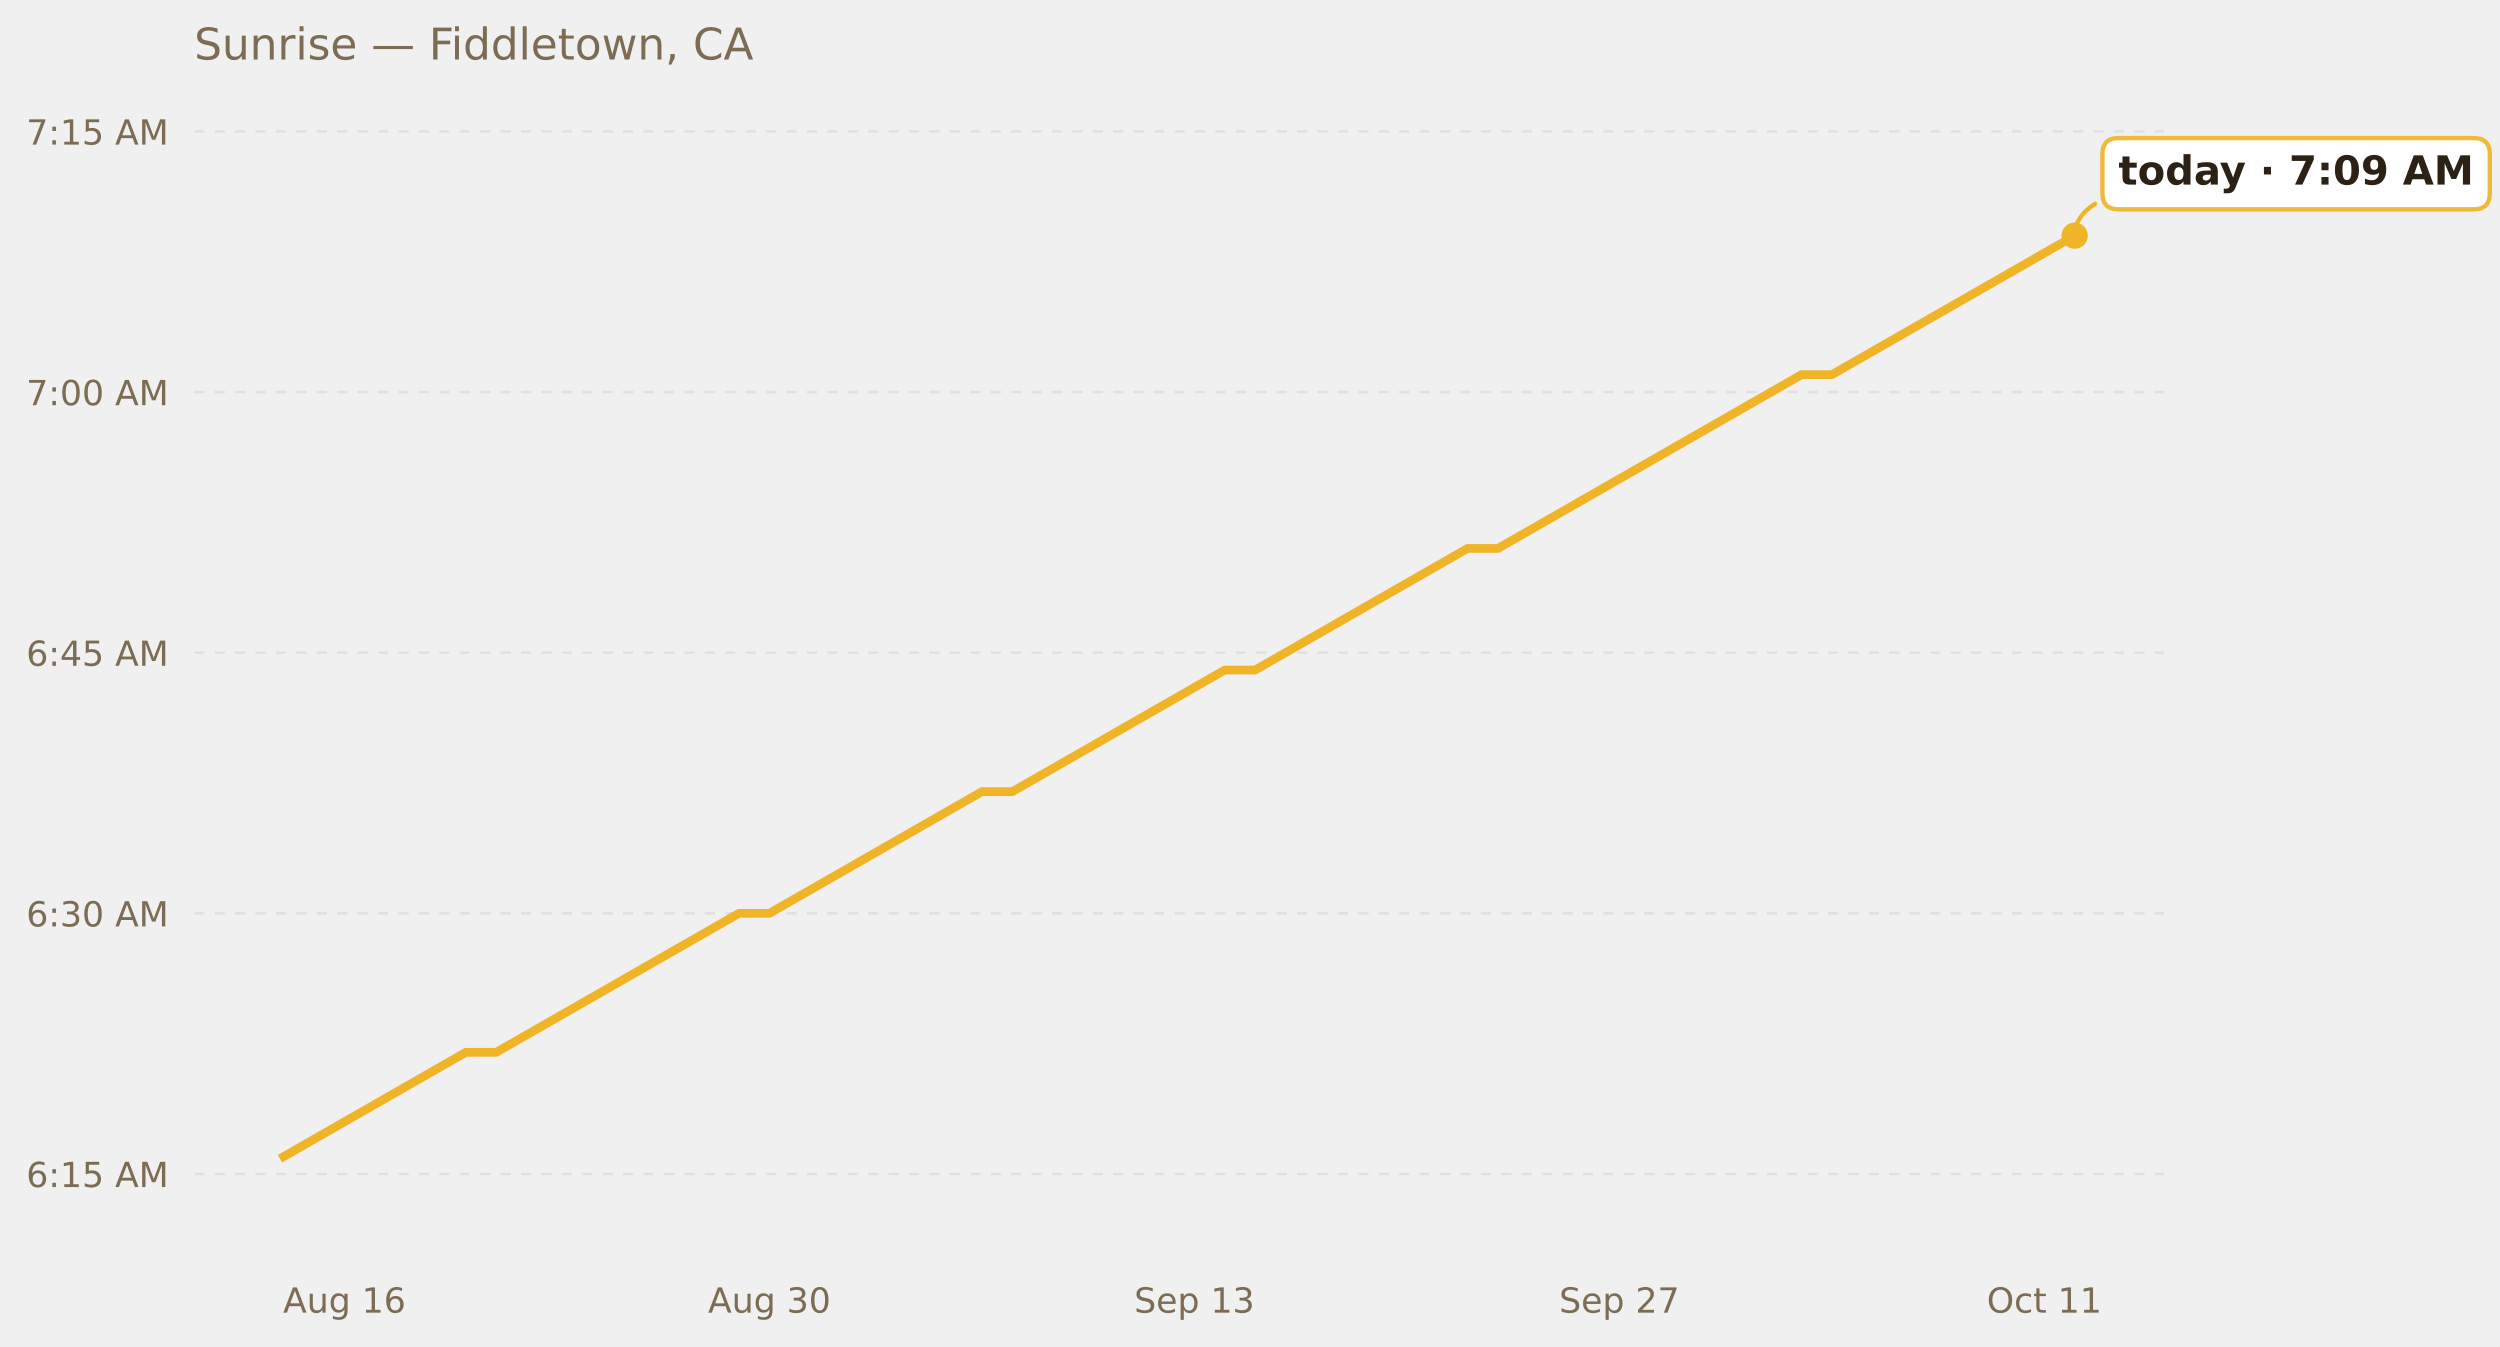
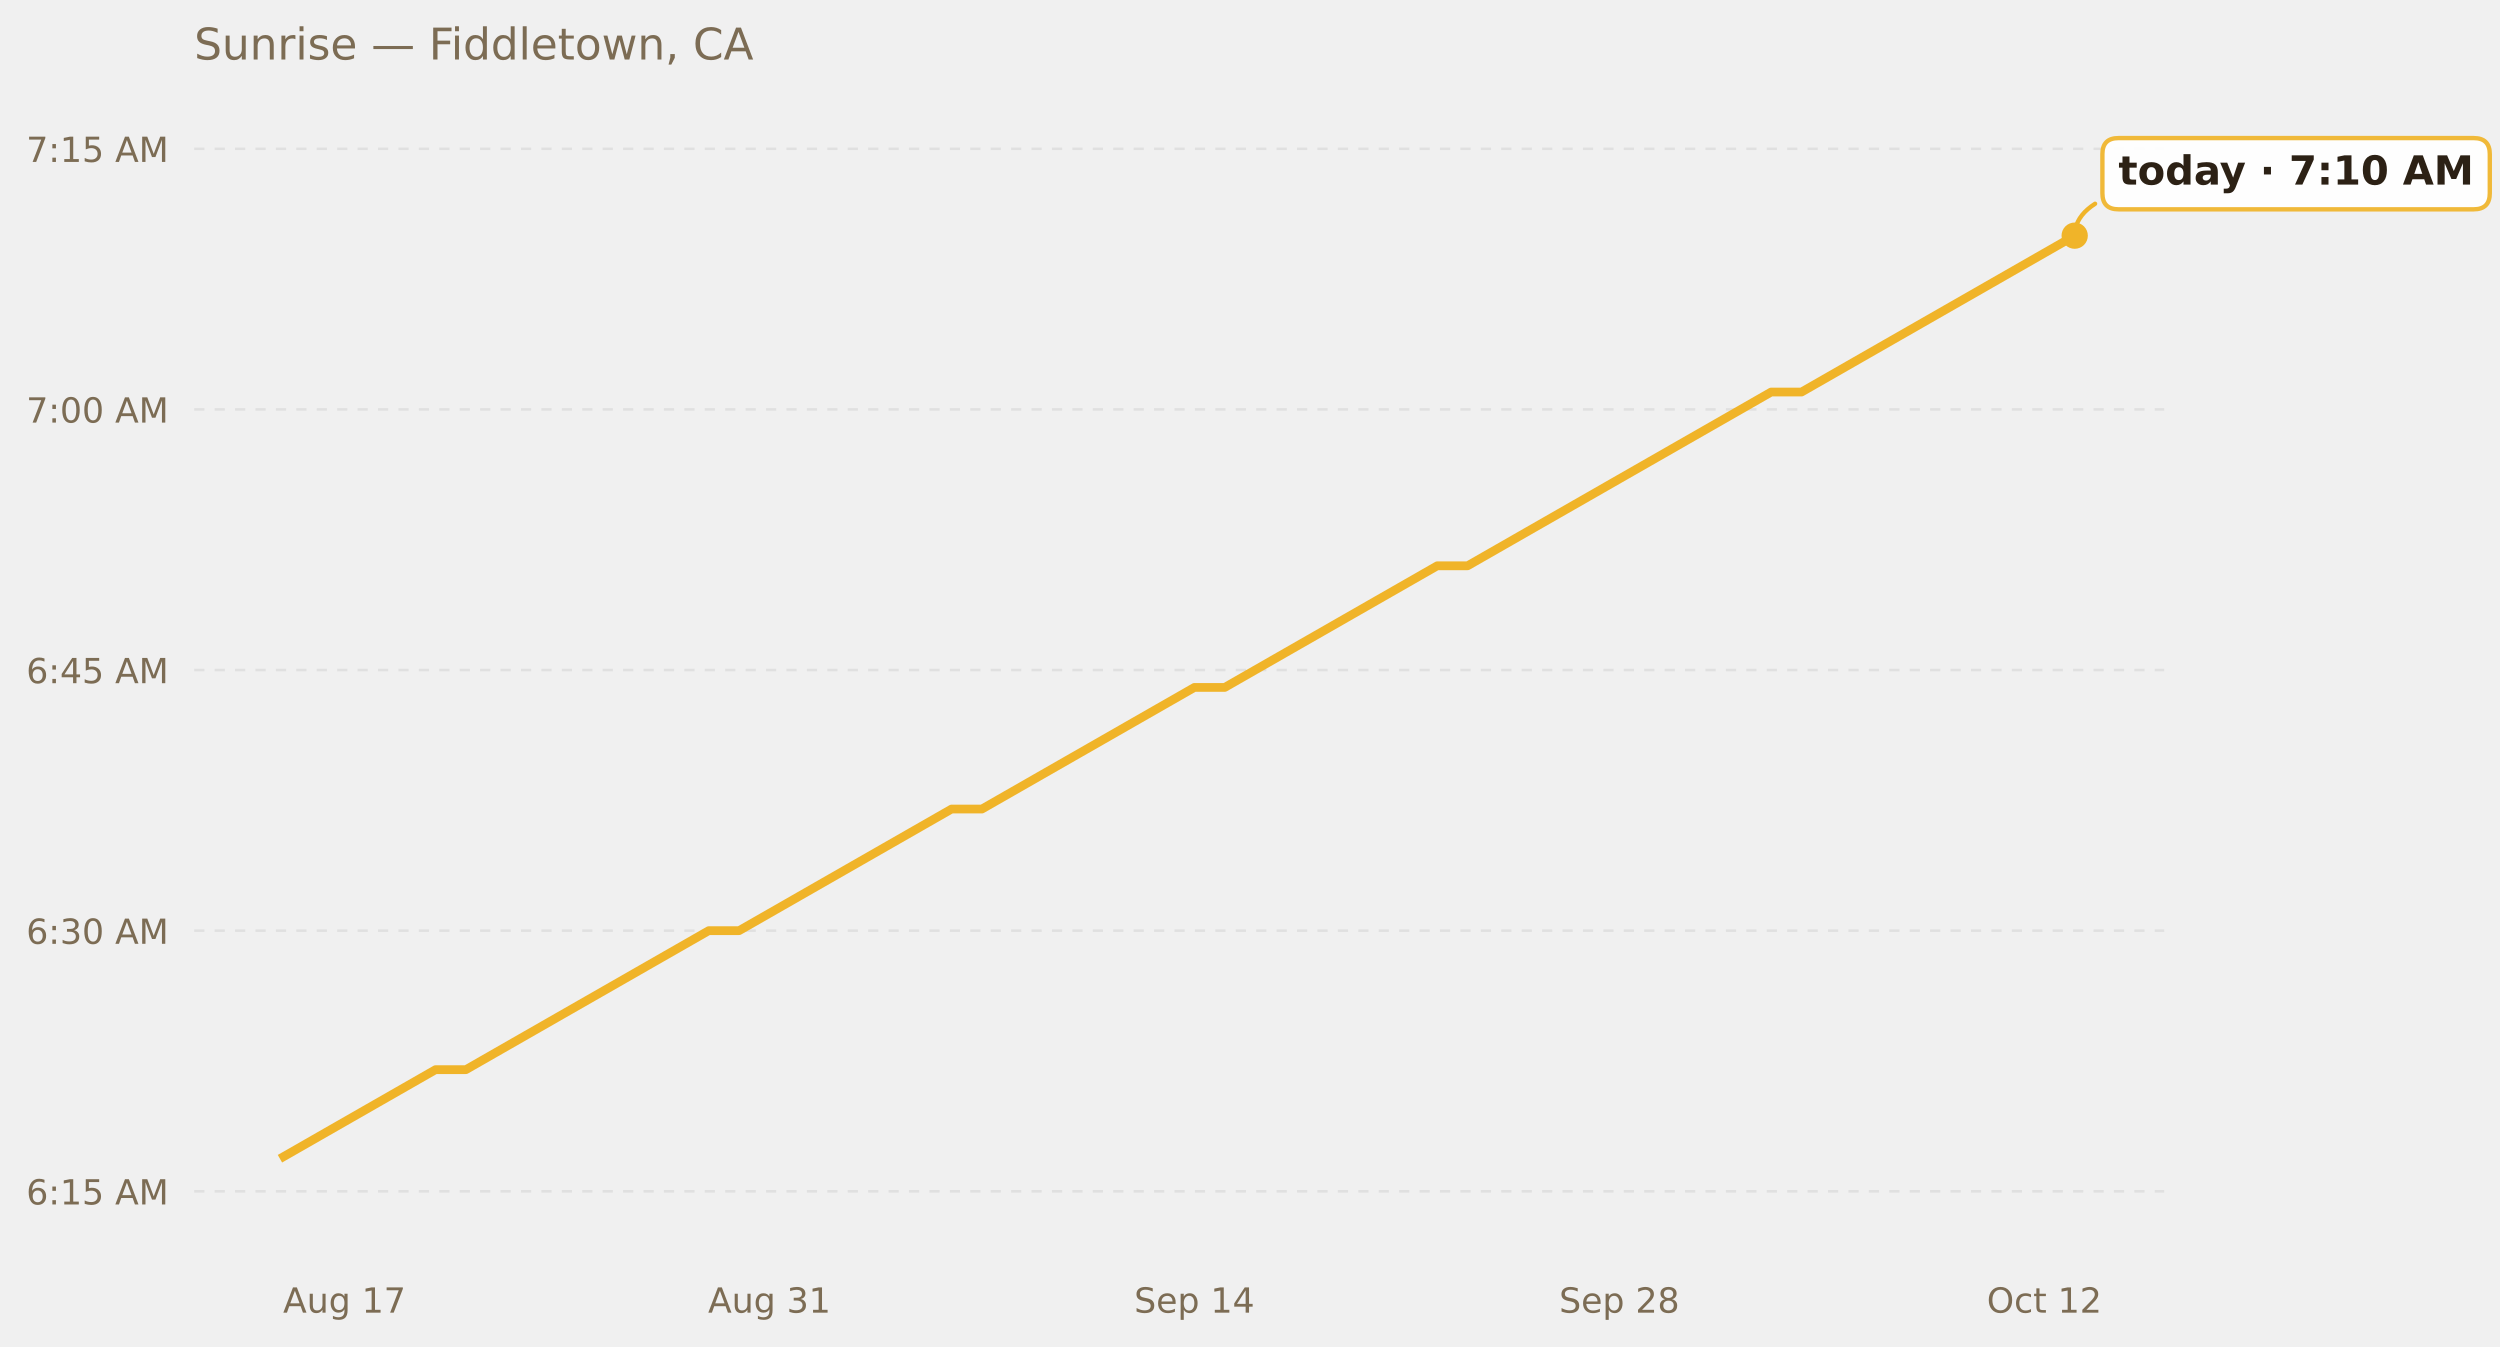
<svg xmlns="http://www.w3.org/2000/svg" xmlns:xlink="http://www.w3.org/1999/xlink" width="685.516pt" height="369.112pt" viewBox="0 0 685.516 369.112" version="1.1">
  <defs>
    <style type="text/css">*{stroke-linejoin: round; stroke-linecap: butt}</style>
  </defs>
  <g id="figure_1">
    <g id="patch_1">
      <path d="M 0 369.112  L 685.516 369.112  L 685.516 0  L 0 0  L 0 369.112  z " style="fill: none; opacity: 0" />
    </g>
    <g id="axes_1">
      <g id="patch_2">
        <path d="M 53.248 345.718  L 593.447 345.718  L 593.447 30.318  L 53.248 30.318  L 53.248 345.718  z " style="fill: none" />
      </g>
      <g id="matplotlib.axis_1">
        <g id="xtick_1">
          <g id="text_1">
            <g style="fill: #7c6c54" transform="translate(77.62049 359.9366) scale(0.095 -0.095)">
              <defs>
                <path id="DejaVuSans-41" d="M 2188 4044  L 1331 1722  L 3047 1722  L 2188 4044  z M 1831 4666  L 2547 4666  L 4325 0  L 3669 0  L 3244 1197  L 1141 1197  L 716 0  L 50 0  L 1831 4666  z " transform="scale(0.015625)" />
                <path id="DejaVuSans-75" d="M 544 1381  L 544 3500  L 1119 3500  L 1119 1403  Q 1119 906 1312 657  Q 1506 409 1894 409  Q 2359 409 2629 706  Q 2900 1003 2900 1516  L 2900 3500  L 3475 3500  L 3475 0  L 2900 0  L 2900 538  Q 2691 219 2414 64  Q 2138 -91 1772 -91  Q 1169 -91 856 284  Q 544 659 544 1381  z M 1991 3584  L 1991 3584  z " transform="scale(0.015625)" />
                <path id="DejaVuSans-67" d="M 2906 1791  Q 2906 2416 2648 2759  Q 2391 3103 1925 3103  Q 1463 3103 1205 2759  Q 947 2416 947 1791  Q 947 1169 1205 825  Q 1463 481 1925 481  Q 2391 481 2648 825  Q 2906 1169 2906 1791  z M 3481 434  Q 3481 -459 3084 -895  Q 2688 -1331 1869 -1331  Q 1566 -1331 1297 -1286  Q 1028 -1241 775 -1147  L 775 -588  Q 1028 -725 1275 -790  Q 1522 -856 1778 -856  Q 2344 -856 2625 -561  Q 2906 -266 2906 331  L 2906 616  Q 2728 306 2450 153  Q 2172 0 1784 0  Q 1141 0 747 490  Q 353 981 353 1791  Q 353 2603 747 3093  Q 1141 3584 1784 3584  Q 2172 3584 2450 3431  Q 2728 3278 2906 2969  L 2906 3500  L 3481 3500  L 3481 434  z " transform="scale(0.015625)" />
                <path id="DejaVuSans-20" transform="scale(0.015625)" />
                <path id="DejaVuSans-31" d="M 794 531  L 1825 531  L 1825 4091  L 703 3866  L 703 4441  L 1819 4666  L 2450 4666  L 2450 531  L 3481 531  L 3481 0  L 794 0  L 794 531  z " transform="scale(0.015625)" />
-                 <path id="DejaVuSans-36" d="M 2113 2584  Q 1688 2584 1439 2293  Q 1191 2003 1191 1497  Q 1191 994 1439 701  Q 1688 409 2113 409  Q 2538 409 2786 701  Q 3034 994 3034 1497  Q 3034 2003 2786 2293  Q 2538 2584 2113 2584  z M 3366 4563  L 3366 3988  Q 3128 4100 2886 4159  Q 2644 4219 2406 4219  Q 1781 4219 1451 3797  Q 1122 3375 1075 2522  Q 1259 2794 1537 2939  Q 1816 3084 2150 3084  Q 2853 3084 3261 2657  Q 3669 2231 3669 1497  Q 3669 778 3244 343  Q 2819 -91 2113 -91  Q 1303 -91 875 529  Q 447 1150 447 2328  Q 447 3434 972 4092  Q 1497 4750 2381 4750  Q 2619 4750 2861 4703  Q 3103 4656 3366 4563  z " transform="scale(0.015625)" />
+                 <path id="DejaVuSans-37" d="M 525 4666  L 3525 4666  L 3525 4397  L 1831 0  L 1172 0  L 2766 4134  L 525 4134  L 525 4666  z " transform="scale(0.015625)" />
              </defs>
              <use xlink:href="#DejaVuSans-41" />
              <use xlink:href="#DejaVuSans-75" x="68.408" />
              <use xlink:href="#DejaVuSans-67" x="131.787" />
              <use xlink:href="#DejaVuSans-20" x="195.264" />
              <use xlink:href="#DejaVuSans-31" x="227.051" />
-               <use xlink:href="#DejaVuSans-36" x="290.674" />
+               <use xlink:href="#DejaVuSans-37" x="290.674" />
            </g>
          </g>
        </g>
        <g id="xtick_2">
          <g id="text_2">
            <g style="fill: #7c6c54" transform="translate(194.1503 359.9366) scale(0.095 -0.095)">
              <defs>
                <path id="DejaVuSans-33" d="M 2597 2516  Q 3050 2419 3304 2112  Q 3559 1806 3559 1356  Q 3559 666 3084 287  Q 2609 -91 1734 -91  Q 1441 -91 1130 -33  Q 819 25 488 141  L 488 750  Q 750 597 1062 519  Q 1375 441 1716 441  Q 2309 441 2620 675  Q 2931 909 2931 1356  Q 2931 1769 2642 2001  Q 2353 2234 1838 2234  L 1294 2234  L 1294 2753  L 1863 2753  Q 2328 2753 2575 2939  Q 2822 3125 2822 3475  Q 2822 3834 2567 4026  Q 2313 4219 1838 4219  Q 1578 4219 1281 4162  Q 984 4106 628 3988  L 628 4550  Q 988 4650 1302 4700  Q 1616 4750 1894 4750  Q 2613 4750 3031 4423  Q 3450 4097 3450 3541  Q 3450 3153 3228 2886  Q 3006 2619 2597 2516  z " transform="scale(0.015625)" />
-                 <path id="DejaVuSans-30" d="M 2034 4250  Q 1547 4250 1301 3770  Q 1056 3291 1056 2328  Q 1056 1369 1301 889  Q 1547 409 2034 409  Q 2525 409 2770 889  Q 3016 1369 3016 2328  Q 3016 3291 2770 3770  Q 2525 4250 2034 4250  z M 2034 4750  Q 2819 4750 3233 4129  Q 3647 3509 3647 2328  Q 3647 1150 3233 529  Q 2819 -91 2034 -91  Q 1250 -91 836 529  Q 422 1150 422 2328  Q 422 3509 836 4129  Q 1250 4750 2034 4750  z " transform="scale(0.015625)" />
              </defs>
              <use xlink:href="#DejaVuSans-41" />
              <use xlink:href="#DejaVuSans-75" x="68.408" />
              <use xlink:href="#DejaVuSans-67" x="131.787" />
              <use xlink:href="#DejaVuSans-20" x="195.264" />
              <use xlink:href="#DejaVuSans-33" x="227.051" />
-               <use xlink:href="#DejaVuSans-30" x="290.674" />
+               <use xlink:href="#DejaVuSans-31" x="290.674" />
            </g>
          </g>
        </g>
        <g id="xtick_3">
          <g id="text_3">
            <g style="fill: #7c6c54" transform="translate(311.0016 359.9366) scale(0.095 -0.095)">
              <defs>
                <path id="DejaVuSans-53" d="M 3425 4513  L 3425 3897  Q 3066 4069 2747 4153  Q 2428 4238 2131 4238  Q 1616 4238 1336 4038  Q 1056 3838 1056 3469  Q 1056 3159 1242 3001  Q 1428 2844 1947 2747  L 2328 2669  Q 3034 2534 3370 2195  Q 3706 1856 3706 1288  Q 3706 609 3251 259  Q 2797 -91 1919 -91  Q 1588 -91 1214 -16  Q 841 59 441 206  L 441 856  Q 825 641 1194 531  Q 1563 422 1919 422  Q 2459 422 2753 634  Q 3047 847 3047 1241  Q 3047 1584 2836 1778  Q 2625 1972 2144 2069  L 1759 2144  Q 1053 2284 737 2584  Q 422 2884 422 3419  Q 422 4038 858 4394  Q 1294 4750 2059 4750  Q 2388 4750 2728 4690  Q 3069 4631 3425 4513  z " transform="scale(0.015625)" />
                <path id="DejaVuSans-65" d="M 3597 1894  L 3597 1613  L 953 1613  Q 991 1019 1311 708  Q 1631 397 2203 397  Q 2534 397 2845 478  Q 3156 559 3463 722  L 3463 178  Q 3153 47 2828 -22  Q 2503 -91 2169 -91  Q 1331 -91 842 396  Q 353 884 353 1716  Q 353 2575 817 3079  Q 1281 3584 2069 3584  Q 2775 3584 3186 3129  Q 3597 2675 3597 1894  z M 3022 2063  Q 3016 2534 2758 2815  Q 2500 3097 2075 3097  Q 1594 3097 1305 2825  Q 1016 2553 972 2059  L 3022 2063  z " transform="scale(0.015625)" />
                <path id="DejaVuSans-70" d="M 1159 525  L 1159 -1331  L 581 -1331  L 581 3500  L 1159 3500  L 1159 2969  Q 1341 3281 1617 3432  Q 1894 3584 2278 3584  Q 2916 3584 3314 3078  Q 3713 2572 3713 1747  Q 3713 922 3314 415  Q 2916 -91 2278 -91  Q 1894 -91 1617 61  Q 1341 213 1159 525  z M 3116 1747  Q 3116 2381 2855 2742  Q 2594 3103 2138 3103  Q 1681 3103 1420 2742  Q 1159 2381 1159 1747  Q 1159 1113 1420 752  Q 1681 391 2138 391  Q 2594 391 2855 752  Q 3116 1113 3116 1747  z " transform="scale(0.015625)" />
+                 <path id="DejaVuSans-34" d="M 2419 4116  L 825 1625  L 2419 1625  L 2419 4116  z M 2253 4666  L 3047 4666  L 3047 1625  L 3713 1625  L 3713 1100  L 3047 1100  L 3047 0  L 2419 0  L 2419 1100  L 313 1100  L 313 1709  L 2253 4666  z " transform="scale(0.015625)" />
              </defs>
              <use xlink:href="#DejaVuSans-53" />
              <use xlink:href="#DejaVuSans-65" x="63.477" />
              <use xlink:href="#DejaVuSans-70" x="125" />
              <use xlink:href="#DejaVuSans-20" x="188.477" />
              <use xlink:href="#DejaVuSans-31" x="220.264" />
-               <use xlink:href="#DejaVuSans-33" x="283.887" />
+               <use xlink:href="#DejaVuSans-34" x="283.887" />
            </g>
          </g>
        </g>
        <g id="xtick_4">
          <g id="text_4">
            <g style="fill: #7c6c54" transform="translate(427.5314 359.9366) scale(0.095 -0.095)">
              <defs>
                <path id="DejaVuSans-32" d="M 1228 531  L 3431 531  L 3431 0  L 469 0  L 469 531  Q 828 903 1448 1529  Q 2069 2156 2228 2338  Q 2531 2678 2651 2914  Q 2772 3150 2772 3378  Q 2772 3750 2511 3984  Q 2250 4219 1831 4219  Q 1534 4219 1204 4116  Q 875 4013 500 3803  L 500 4441  Q 881 4594 1212 4672  Q 1544 4750 1819 4750  Q 2544 4750 2975 4387  Q 3406 4025 3406 3419  Q 3406 3131 3298 2873  Q 3191 2616 2906 2266  Q 2828 2175 2409 1742  Q 1991 1309 1228 531  z " transform="scale(0.015625)" />
-                 <path id="DejaVuSans-37" d="M 525 4666  L 3525 4666  L 3525 4397  L 1831 0  L 1172 0  L 2766 4134  L 525 4134  L 525 4666  z " transform="scale(0.015625)" />
+                 <path id="DejaVuSans-38" d="M 2034 2216  Q 1584 2216 1326 1975  Q 1069 1734 1069 1313  Q 1069 891 1326 650  Q 1584 409 2034 409  Q 2484 409 2743 651  Q 3003 894 3003 1313  Q 3003 1734 2745 1975  Q 2488 2216 2034 2216  z M 1403 2484  Q 997 2584 770 2862  Q 544 3141 544 3541  Q 544 4100 942 4425  Q 1341 4750 2034 4750  Q 2731 4750 3128 4425  Q 3525 4100 3525 3541  Q 3525 3141 3298 2862  Q 3072 2584 2669 2484  Q 3125 2378 3379 2068  Q 3634 1759 3634 1313  Q 3634 634 3220 271  Q 2806 -91 2034 -91  Q 1263 -91 848 271  Q 434 634 434 1313  Q 434 1759 690 2068  Q 947 2378 1403 2484  z M 1172 3481  Q 1172 3119 1398 2916  Q 1625 2713 2034 2713  Q 2441 2713 2670 2916  Q 2900 3119 2900 3481  Q 2900 3844 2670 4047  Q 2441 4250 2034 4250  Q 1625 4250 1398 4047  Q 1172 3844 1172 3481  z " transform="scale(0.015625)" />
              </defs>
              <use xlink:href="#DejaVuSans-53" />
              <use xlink:href="#DejaVuSans-65" x="63.477" />
              <use xlink:href="#DejaVuSans-70" x="125" />
              <use xlink:href="#DejaVuSans-20" x="188.477" />
              <use xlink:href="#DejaVuSans-32" x="220.264" />
-               <use xlink:href="#DejaVuSans-37" x="283.887" />
+               <use xlink:href="#DejaVuSans-38" x="283.887" />
            </g>
          </g>
        </g>
        <g id="xtick_5">
          <g id="text_5">
            <g style="fill: #7c6c54" transform="translate(544.802 359.9366) scale(0.095 -0.095)">
              <defs>
                <path id="DejaVuSans-4f" d="M 2522 4238  Q 1834 4238 1429 3725  Q 1025 3213 1025 2328  Q 1025 1447 1429 934  Q 1834 422 2522 422  Q 3209 422 3611 934  Q 4013 1447 4013 2328  Q 4013 3213 3611 3725  Q 3209 4238 2522 4238  z M 2522 4750  Q 3503 4750 4090 4092  Q 4678 3434 4678 2328  Q 4678 1225 4090 567  Q 3503 -91 2522 -91  Q 1538 -91 948 565  Q 359 1222 359 2328  Q 359 3434 948 4092  Q 1538 4750 2522 4750  z " transform="scale(0.015625)" />
                <path id="DejaVuSans-63" d="M 3122 3366  L 3122 2828  Q 2878 2963 2633 3030  Q 2388 3097 2138 3097  Q 1578 3097 1268 2742  Q 959 2388 959 1747  Q 959 1106 1268 751  Q 1578 397 2138 397  Q 2388 397 2633 464  Q 2878 531 3122 666  L 3122 134  Q 2881 22 2623 -34  Q 2366 -91 2075 -91  Q 1284 -91 818 406  Q 353 903 353 1747  Q 353 2603 823 3093  Q 1294 3584 2113 3584  Q 2378 3584 2631 3529  Q 2884 3475 3122 3366  z " transform="scale(0.015625)" />
                <path id="DejaVuSans-74" d="M 1172 4494  L 1172 3500  L 2356 3500  L 2356 3053  L 1172 3053  L 1172 1153  Q 1172 725 1289 603  Q 1406 481 1766 481  L 2356 481  L 2356 0  L 1766 0  Q 1100 0 847 248  Q 594 497 594 1153  L 594 3053  L 172 3053  L 172 3500  L 594 3500  L 594 4494  L 1172 4494  z " transform="scale(0.015625)" />
              </defs>
              <use xlink:href="#DejaVuSans-4f" />
              <use xlink:href="#DejaVuSans-63" x="78.711" />
              <use xlink:href="#DejaVuSans-74" x="133.691" />
              <use xlink:href="#DejaVuSans-20" x="172.9" />
              <use xlink:href="#DejaVuSans-31" x="204.688" />
-               <use xlink:href="#DejaVuSans-31" x="268.311" />
+               <use xlink:href="#DejaVuSans-32" x="268.311" />
            </g>
          </g>
        </g>
      </g>
      <g id="matplotlib.axis_2">
        <g id="ytick_1">
          <g id="line2d_1">
-             <path d="M 53.248 321.896  L 593.447 321.896  " clip-path="url(#p344ab81422)" style="fill: none; stroke-dasharray: 2.8,2.8; stroke-dashoffset: 0; stroke: #e0e0e0; stroke-width: 0.7" />
+             <path d="M 53.248 326.661  L 593.447 326.661  " clip-path="url(#p9004fd042b)" style="fill: none; stroke-dasharray: 2.8,2.8; stroke-dashoffset: 0; stroke: #e0e0e0; stroke-width: 0.7" />
          </g>
          <g id="text_6">
-             <g style="fill: #7c6c54" transform="translate(7.2 325.5056) scale(0.095 -0.095)">
-               <defs>
+             <g style="fill: #7c6c54" transform="translate(7.2 330.27) scale(0.095 -0.095)">
+               <defs>
+                 <path id="DejaVuSans-36" d="M 2113 2584  Q 1688 2584 1439 2293  Q 1191 2003 1191 1497  Q 1191 994 1439 701  Q 1688 409 2113 409  Q 2538 409 2786 701  Q 3034 994 3034 1497  Q 3034 2003 2786 2293  Q 2538 2584 2113 2584  z M 3366 4563  L 3366 3988  Q 3128 4100 2886 4159  Q 2644 4219 2406 4219  Q 1781 4219 1451 3797  Q 1122 3375 1075 2522  Q 1259 2794 1537 2939  Q 1816 3084 2150 3084  Q 2853 3084 3261 2657  Q 3669 2231 3669 1497  Q 3669 778 3244 343  Q 2819 -91 2113 -91  Q 1303 -91 875 529  Q 447 1150 447 2328  Q 447 3434 972 4092  Q 1497 4750 2381 4750  Q 2619 4750 2861 4703  Q 3103 4656 3366 4563  z " transform="scale(0.015625)" />
                <path id="DejaVuSans-3a" d="M 750 794  L 1409 794  L 1409 0  L 750 0  L 750 794  z M 750 3309  L 1409 3309  L 1409 2516  L 750 2516  L 750 3309  z " transform="scale(0.015625)" />
                <path id="DejaVuSans-35" d="M 691 4666  L 3169 4666  L 3169 4134  L 1269 4134  L 1269 2991  Q 1406 3038 1543 3061  Q 1681 3084 1819 3084  Q 2600 3084 3056 2656  Q 3513 2228 3513 1497  Q 3513 744 3044 326  Q 2575 -91 1722 -91  Q 1428 -91 1123 -41  Q 819 9 494 109  L 494 744  Q 775 591 1075 516  Q 1375 441 1709 441  Q 2250 441 2565 725  Q 2881 1009 2881 1497  Q 2881 1984 2565 2268  Q 2250 2553 1709 2553  Q 1456 2553 1204 2497  Q 953 2441 691 2322  L 691 4666  z " transform="scale(0.015625)" />
                <path id="DejaVuSans-4d" d="M 628 4666  L 1569 4666  L 2759 1491  L 3956 4666  L 4897 4666  L 4897 0  L 4281 0  L 4281 4097  L 3078 897  L 2444 897  L 1241 4097  L 1241 0  L 628 0  L 628 4666  z " transform="scale(0.015625)" />
              </defs>
              <use xlink:href="#DejaVuSans-36" />
              <use xlink:href="#DejaVuSans-3a" x="63.623" />
              <use xlink:href="#DejaVuSans-31" x="97.314" />
              <use xlink:href="#DejaVuSans-35" x="160.938" />
              <use xlink:href="#DejaVuSans-20" x="224.561" />
              <use xlink:href="#DejaVuSans-41" x="256.348" />
              <use xlink:href="#DejaVuSans-4d" x="324.756" />
            </g>
          </g>
        </g>
        <g id="ytick_2">
          <g id="line2d_2">
-             <path d="M 53.248 250.431  L 593.447 250.431  " clip-path="url(#p344ab81422)" style="fill: none; stroke-dasharray: 2.8,2.8; stroke-dashoffset: 0; stroke: #e0e0e0; stroke-width: 0.7" />
+             <path d="M 53.248 255.195  L 593.447 255.195  " clip-path="url(#p9004fd042b)" style="fill: none; stroke-dasharray: 2.8,2.8; stroke-dashoffset: 0; stroke: #e0e0e0; stroke-width: 0.7" />
          </g>
          <g id="text_7">
-             <g style="fill: #7c6c54" transform="translate(7.2 254.0404) scale(0.095 -0.095)">
+             <g style="fill: #7c6c54" transform="translate(7.2 258.8047) scale(0.095 -0.095)">
+               <defs>
+                 <path id="DejaVuSans-30" d="M 2034 4250  Q 1547 4250 1301 3770  Q 1056 3291 1056 2328  Q 1056 1369 1301 889  Q 1547 409 2034 409  Q 2525 409 2770 889  Q 3016 1369 3016 2328  Q 3016 3291 2770 3770  Q 2525 4250 2034 4250  z M 2034 4750  Q 2819 4750 3233 4129  Q 3647 3509 3647 2328  Q 3647 1150 3233 529  Q 2819 -91 2034 -91  Q 1250 -91 836 529  Q 422 1150 422 2328  Q 422 3509 836 4129  Q 1250 4750 2034 4750  z " transform="scale(0.015625)" />
+               </defs>
              <use xlink:href="#DejaVuSans-36" />
              <use xlink:href="#DejaVuSans-3a" x="63.623" />
              <use xlink:href="#DejaVuSans-33" x="97.314" />
              <use xlink:href="#DejaVuSans-30" x="160.938" />
              <use xlink:href="#DejaVuSans-20" x="224.561" />
              <use xlink:href="#DejaVuSans-41" x="256.348" />
              <use xlink:href="#DejaVuSans-4d" x="324.756" />
            </g>
          </g>
        </g>
        <g id="ytick_3">
          <g id="line2d_3">
-             <path d="M 53.248 178.966  L 593.447 178.966  " clip-path="url(#p344ab81422)" style="fill: none; stroke-dasharray: 2.8,2.8; stroke-dashoffset: 0; stroke: #e0e0e0; stroke-width: 0.7" />
+             <path d="M 53.248 183.73  L 593.447 183.73  " clip-path="url(#p9004fd042b)" style="fill: none; stroke-dasharray: 2.8,2.8; stroke-dashoffset: 0; stroke: #e0e0e0; stroke-width: 0.7" />
          </g>
          <g id="text_8">
-             <g style="fill: #7c6c54" transform="translate(7.2 182.5751) scale(0.095 -0.095)">
-               <defs>
-                 <path id="DejaVuSans-34" d="M 2419 4116  L 825 1625  L 2419 1625  L 2419 4116  z M 2253 4666  L 3047 4666  L 3047 1625  L 3713 1625  L 3713 1100  L 3047 1100  L 3047 0  L 2419 0  L 2419 1100  L 313 1100  L 313 1709  L 2253 4666  z " transform="scale(0.015625)" />
-               </defs>
+             <g style="fill: #7c6c54" transform="translate(7.2 187.3395) scale(0.095 -0.095)">
              <use xlink:href="#DejaVuSans-36" />
              <use xlink:href="#DejaVuSans-3a" x="63.623" />
              <use xlink:href="#DejaVuSans-34" x="97.314" />
              <use xlink:href="#DejaVuSans-35" x="160.938" />
              <use xlink:href="#DejaVuSans-20" x="224.561" />
              <use xlink:href="#DejaVuSans-41" x="256.348" />
              <use xlink:href="#DejaVuSans-4d" x="324.756" />
            </g>
          </g>
        </g>
        <g id="ytick_4">
          <g id="line2d_4">
-             <path d="M 53.248 107.501  L 593.447 107.501  " clip-path="url(#p344ab81422)" style="fill: none; stroke-dasharray: 2.8,2.8; stroke-dashoffset: 0; stroke: #e0e0e0; stroke-width: 0.7" />
+             <path d="M 53.248 112.265  L 593.447 112.265  " clip-path="url(#p9004fd042b)" style="fill: none; stroke-dasharray: 2.8,2.8; stroke-dashoffset: 0; stroke: #e0e0e0; stroke-width: 0.7" />
          </g>
          <g id="text_9">
-             <g style="fill: #7c6c54" transform="translate(7.2 111.1099) scale(0.095 -0.095)">
+             <g style="fill: #7c6c54" transform="translate(7.2 115.8742) scale(0.095 -0.095)">
              <use xlink:href="#DejaVuSans-37" />
              <use xlink:href="#DejaVuSans-3a" x="63.623" />
              <use xlink:href="#DejaVuSans-30" x="97.314" />
              <use xlink:href="#DejaVuSans-30" x="160.938" />
              <use xlink:href="#DejaVuSans-20" x="224.561" />
              <use xlink:href="#DejaVuSans-41" x="256.348" />
              <use xlink:href="#DejaVuSans-4d" x="324.756" />
            </g>
          </g>
        </g>
        <g id="ytick_5">
          <g id="line2d_5">
-             <path d="M 53.248 36.035  L 593.447 36.035  " clip-path="url(#p344ab81422)" style="fill: none; stroke-dasharray: 2.8,2.8; stroke-dashoffset: 0; stroke: #e0e0e0; stroke-width: 0.7" />
+             <path d="M 53.248 40.8  L 593.447 40.8  " clip-path="url(#p9004fd042b)" style="fill: none; stroke-dasharray: 2.8,2.8; stroke-dashoffset: 0; stroke: #e0e0e0; stroke-width: 0.7" />
          </g>
          <g id="text_10">
-             <g style="fill: #7c6c54" transform="translate(7.2 39.6446) scale(0.095 -0.095)">
+             <g style="fill: #7c6c54" transform="translate(7.2 44.40895) scale(0.095 -0.095)">
              <use xlink:href="#DejaVuSans-37" />
              <use xlink:href="#DejaVuSans-3a" x="63.623" />
              <use xlink:href="#DejaVuSans-31" x="97.314" />
              <use xlink:href="#DejaVuSans-35" x="160.938" />
              <use xlink:href="#DejaVuSans-20" x="224.561" />
              <use xlink:href="#DejaVuSans-41" x="256.348" />
              <use xlink:href="#DejaVuSans-4d" x="324.756" />
            </g>
          </g>
        </g>
      </g>
      <g id="line2d_6">
-         <path d="M 77.802 317.132  L 86.126 312.368  L 94.45 307.603  L 102.773 302.839  L 111.097 298.075  L 119.42 293.31  L 127.744 288.546  L 136.067 288.546  L 144.391 283.782  L 152.715 279.017  L 161.038 274.253  L 169.362 269.489  L 177.685 264.724  L 186.009 259.96  L 194.332 255.195  L 202.656 250.431  L 210.979 250.431  L 219.303 245.667  L 227.627 240.902  L 235.95 236.138  L 244.274 231.374  L 252.597 226.609  L 260.921 221.845  L 269.244 217.081  L 277.568 217.081  L 285.891 212.316  L 294.215 207.552  L 302.539 202.788  L 310.862 198.023  L 319.186 193.259  L 327.509 188.495  L 335.833 183.73  L 344.156 183.73  L 352.48 178.966  L 360.804 174.202  L 369.127 169.437  L 377.451 164.673  L 385.774 159.908  L 394.098 155.144  L 402.421 150.38  L 410.745 150.38  L 419.068 145.615  L 427.392 140.851  L 435.716 136.087  L 444.039 131.322  L 452.363 126.558  L 460.686 121.794  L 469.01 117.029  L 477.333 112.265  L 485.657 107.501  L 493.981 102.736  L 502.304 102.736  L 510.628 97.972  L 518.951 93.208  L 527.275 88.443  L 535.598 83.679  L 543.922 78.915  L 552.245 74.15  L 560.569 69.386  L 568.893 64.621  " clip-path="url(#p344ab81422)" style="fill: none; stroke: #f0b429; stroke-width: 2.4; stroke-linecap: square" />
+         <path d="M 77.802 317.132  L 86.126 312.368  L 94.45 307.603  L 102.773 302.839  L 111.097 298.075  L 119.42 293.31  L 127.744 293.31  L 136.067 288.546  L 144.391 283.782  L 152.715 279.017  L 161.038 274.253  L 169.362 269.489  L 177.685 264.724  L 186.009 259.96  L 194.332 255.195  L 202.656 255.195  L 210.979 250.431  L 219.303 245.667  L 227.627 240.902  L 235.95 236.138  L 244.274 231.374  L 252.597 226.609  L 260.921 221.845  L 269.244 221.845  L 277.568 217.081  L 285.891 212.316  L 294.215 207.552  L 302.539 202.788  L 310.862 198.023  L 319.186 193.259  L 327.509 188.495  L 335.833 188.495  L 344.156 183.73  L 352.48 178.966  L 360.804 174.202  L 369.127 169.437  L 377.451 164.673  L 385.774 159.908  L 394.098 155.144  L 402.421 155.144  L 410.745 150.38  L 419.068 145.615  L 427.392 140.851  L 435.716 136.087  L 444.039 131.322  L 452.363 126.558  L 460.686 121.794  L 469.01 117.029  L 477.333 112.265  L 485.657 107.501  L 493.981 107.501  L 502.304 102.736  L 510.628 97.972  L 518.951 93.208  L 527.275 88.443  L 535.598 83.679  L 543.922 78.915  L 552.245 74.15  L 560.569 69.386  L 568.893 64.621  " clip-path="url(#p9004fd042b)" style="fill: none; stroke: #f0b429; stroke-width: 2.4; stroke-linecap: square" />
      </g>
      <g id="patch_3">
        <path d="M 574.481 55.875  Q 570.003 58.752 569.113 62.634  " style="fill: none; stroke: #f0b429; stroke-width: 1.2; stroke-linecap: round" />
      </g>
      <g id="text_11">
        <g id="patch_4">
          <path d="M 580.893 57.395  L 678.316 57.395  Q 682.716 57.395 682.716 52.995  L 682.716 42.263  Q 682.716 37.863 678.316 37.863  L 580.893 37.863  Q 576.493 37.863 576.493 42.263  L 576.493 52.995  Q 576.493 57.395 580.893 57.395  z " style="fill: #ffffff; opacity: 0.92; stroke: #f0b429; stroke-width: 1.2; stroke-linejoin: miter" />
        </g>
        <g style="fill: #2c2115" transform="translate(580.8926 50.62145) scale(0.11 -0.11)">
          <defs>
            <path id="DejaVuSans-Bold-74" d="M 1759 4494  L 1759 3500  L 2913 3500  L 2913 2700  L 1759 2700  L 1759 1216  Q 1759 972 1856 886  Q 1953 800 2241 800  L 2816 800  L 2816 0  L 1856 0  Q 1194 0 917 276  Q 641 553 641 1216  L 641 2700  L 84 2700  L 84 3500  L 641 3500  L 641 4494  L 1759 4494  z " transform="scale(0.015625)" />
            <path id="DejaVuSans-Bold-6f" d="M 2203 2784  Q 1831 2784 1636 2517  Q 1441 2250 1441 1747  Q 1441 1244 1636 976  Q 1831 709 2203 709  Q 2569 709 2762 976  Q 2956 1244 2956 1747  Q 2956 2250 2762 2517  Q 2569 2784 2203 2784  z M 2203 3584  Q 3106 3584 3614 3096  Q 4122 2609 4122 1747  Q 4122 884 3614 396  Q 3106 -91 2203 -91  Q 1297 -91 786 396  Q 275 884 275 1747  Q 275 2609 786 3096  Q 1297 3584 2203 3584  z " transform="scale(0.015625)" />
            <path id="DejaVuSans-Bold-64" d="M 2919 2988  L 2919 4863  L 4044 4863  L 4044 0  L 2919 0  L 2919 506  Q 2688 197 2409 53  Q 2131 -91 1766 -91  Q 1119 -91 703 423  Q 288 938 288 1747  Q 288 2556 703 3070  Q 1119 3584 1766 3584  Q 2128 3584 2408 3439  Q 2688 3294 2919 2988  z M 2181 722  Q 2541 722 2730 984  Q 2919 1247 2919 1747  Q 2919 2247 2730 2509  Q 2541 2772 2181 2772  Q 1825 2772 1636 2509  Q 1447 2247 1447 1747  Q 1447 1247 1636 984  Q 1825 722 2181 722  z " transform="scale(0.015625)" />
            <path id="DejaVuSans-Bold-61" d="M 2106 1575  Q 1756 1575 1579 1456  Q 1403 1338 1403 1106  Q 1403 894 1545 773  Q 1688 653 1941 653  Q 2256 653 2472 879  Q 2688 1106 2688 1447  L 2688 1575  L 2106 1575  z M 3816 1997  L 3816 0  L 2688 0  L 2688 519  Q 2463 200 2181 54  Q 1900 -91 1497 -91  Q 953 -91 614 226  Q 275 544 275 1050  Q 275 1666 698 1953  Q 1122 2241 2028 2241  L 2688 2241  L 2688 2328  Q 2688 2594 2478 2717  Q 2269 2841 1825 2841  Q 1466 2841 1156 2769  Q 847 2697 581 2553  L 581 3406  Q 941 3494 1303 3539  Q 1666 3584 2028 3584  Q 2975 3584 3395 3211  Q 3816 2838 3816 1997  z " transform="scale(0.015625)" />
            <path id="DejaVuSans-Bold-79" d="M 78 3500  L 1197 3500  L 2138 1125  L 2938 3500  L 4056 3500  L 2584 -331  Q 2363 -916 2067 -1148  Q 1772 -1381 1288 -1381  L 641 -1381  L 641 -647  L 991 -647  Q 1275 -647 1404 -556  Q 1534 -466 1606 -231  L 1638 -134  L 78 3500  z " transform="scale(0.015625)" />
            <path id="DejaVuSans-Bold-20" transform="scale(0.015625)" />
            <path id="DejaVuSans-Bold-b7" d="M 653 2828  L 1778 2828  L 1778 1619  L 653 1619  L 653 2828  z " transform="scale(0.015625)" />
            <path id="DejaVuSans-Bold-37" d="M 428 4666  L 3944 4666  L 3944 3988  L 2125 0  L 953 0  L 2675 3781  L 428 3781  L 428 4666  z " transform="scale(0.015625)" />
            <path id="DejaVuSans-Bold-3a" d="M 716 3500  L 1844 3500  L 1844 2291  L 716 2291  L 716 3500  z M 716 1209  L 1844 1209  L 1844 0  L 716 0  L 716 1209  z " transform="scale(0.015625)" />
+             <path id="DejaVuSans-Bold-31" d="M 750 831  L 1813 831  L 1813 3847  L 722 3622  L 722 4441  L 1806 4666  L 2950 4666  L 2950 831  L 4013 831  L 4013 0  L 750 0  L 750 831  z " transform="scale(0.015625)" />
            <path id="DejaVuSans-Bold-30" d="M 2944 2338  Q 2944 3213 2780 3570  Q 2616 3928 2228 3928  Q 1841 3928 1675 3570  Q 1509 3213 1509 2338  Q 1509 1453 1675 1090  Q 1841 728 2228 728  Q 2613 728 2778 1090  Q 2944 1453 2944 2338  z M 4147 2328  Q 4147 1169 3647 539  Q 3147 -91 2228 -91  Q 1306 -91 806 539  Q 306 1169 306 2328  Q 306 3491 806 4120  Q 1306 4750 2228 4750  Q 3147 4750 3647 4120  Q 4147 3491 4147 2328  z " transform="scale(0.015625)" />
-             <path id="DejaVuSans-Bold-39" d="M 641 103  L 641 966  Q 928 831 1190 764  Q 1453 697 1709 697  Q 2247 697 2547 995  Q 2847 1294 2900 1881  Q 2688 1725 2447 1647  Q 2206 1569 1925 1569  Q 1209 1569 770 1986  Q 331 2403 331 3084  Q 331 3838 820 4291  Q 1309 4744 2131 4744  Q 3044 4744 3544 4128  Q 4044 3513 4044 2388  Q 4044 1231 3459 570  Q 2875 -91 1856 -91  Q 1528 -91 1228 -42  Q 928 6 641 103  z M 2125 2350  Q 2441 2350 2600 2554  Q 2759 2759 2759 3169  Q 2759 3575 2600 3781  Q 2441 3988 2125 3988  Q 1809 3988 1650 3781  Q 1491 3575 1491 3169  Q 1491 2759 1650 2554  Q 1809 2350 2125 2350  z " transform="scale(0.015625)" />
            <path id="DejaVuSans-Bold-41" d="M 3419 850  L 1538 850  L 1241 0  L 31 0  L 1759 4666  L 3194 4666  L 4922 0  L 3713 0  L 3419 850  z M 1838 1716  L 3116 1716  L 2478 3572  L 1838 1716  z " transform="scale(0.015625)" />
            <path id="DejaVuSans-Bold-4d" d="M 588 4666  L 2119 4666  L 3181 2169  L 4250 4666  L 5778 4666  L 5778 0  L 4641 0  L 4641 3413  L 3566 897  L 2803 897  L 1728 3413  L 1728 0  L 588 0  L 588 4666  z " transform="scale(0.015625)" />
          </defs>
          <use xlink:href="#DejaVuSans-Bold-74" />
          <use xlink:href="#DejaVuSans-Bold-6f" x="47.803" />
          <use xlink:href="#DejaVuSans-Bold-64" x="116.504" />
          <use xlink:href="#DejaVuSans-Bold-61" x="188.086" />
          <use xlink:href="#DejaVuSans-Bold-79" x="252.441" />
          <use xlink:href="#DejaVuSans-Bold-20" x="317.627" />
          <use xlink:href="#DejaVuSans-Bold-b7" x="352.441" />
          <use xlink:href="#DejaVuSans-Bold-20" x="390.43" />
          <use xlink:href="#DejaVuSans-Bold-37" x="425.244" />
          <use xlink:href="#DejaVuSans-Bold-3a" x="494.824" />
-           <use xlink:href="#DejaVuSans-Bold-30" x="534.814" />
-           <use xlink:href="#DejaVuSans-Bold-39" x="604.395" />
+           <use xlink:href="#DejaVuSans-Bold-31" x="534.814" />
+           <use xlink:href="#DejaVuSans-Bold-30" x="604.395" />
          <use xlink:href="#DejaVuSans-Bold-20" x="673.975" />
          <use xlink:href="#DejaVuSans-Bold-41" x="708.789" />
          <use xlink:href="#DejaVuSans-Bold-4d" x="786.182" />
        </g>
      </g>
      <g id="text_12">
        <g style="fill: #7c6c54" transform="translate(53.24797 16.31812) scale(0.12 -0.12)">
          <defs>
            <path id="DejaVuSans-6e" d="M 3513 2113  L 3513 0  L 2938 0  L 2938 2094  Q 2938 2591 2744 2837  Q 2550 3084 2163 3084  Q 1697 3084 1428 2787  Q 1159 2491 1159 1978  L 1159 0  L 581 0  L 581 3500  L 1159 3500  L 1159 2956  Q 1366 3272 1645 3428  Q 1925 3584 2291 3584  Q 2894 3584 3203 3211  Q 3513 2838 3513 2113  z " transform="scale(0.015625)" />
            <path id="DejaVuSans-72" d="M 2631 2963  Q 2534 3019 2420 3045  Q 2306 3072 2169 3072  Q 1681 3072 1420 2755  Q 1159 2438 1159 1844  L 1159 0  L 581 0  L 581 3500  L 1159 3500  L 1159 2956  Q 1341 3275 1631 3429  Q 1922 3584 2338 3584  Q 2397 3584 2469 3576  Q 2541 3569 2628 3553  L 2631 2963  z " transform="scale(0.015625)" />
            <path id="DejaVuSans-69" d="M 603 3500  L 1178 3500  L 1178 0  L 603 0  L 603 3500  z M 603 4863  L 1178 4863  L 1178 4134  L 603 4134  L 603 4863  z " transform="scale(0.015625)" />
            <path id="DejaVuSans-73" d="M 2834 3397  L 2834 2853  Q 2591 2978 2328 3040  Q 2066 3103 1784 3103  Q 1356 3103 1142 2972  Q 928 2841 928 2578  Q 928 2378 1081 2264  Q 1234 2150 1697 2047  L 1894 2003  Q 2506 1872 2764 1633  Q 3022 1394 3022 966  Q 3022 478 2636 193  Q 2250 -91 1575 -91  Q 1294 -91 989 -36  Q 684 19 347 128  L 347 722  Q 666 556 975 473  Q 1284 391 1588 391  Q 1994 391 2212 530  Q 2431 669 2431 922  Q 2431 1156 2273 1281  Q 2116 1406 1581 1522  L 1381 1569  Q 847 1681 609 1914  Q 372 2147 372 2553  Q 372 3047 722 3315  Q 1072 3584 1716 3584  Q 2034 3584 2315 3537  Q 2597 3491 2834 3397  z " transform="scale(0.015625)" />
            <path id="DejaVuSans-2014" d="M 313 1978  L 6088 1978  L 6088 1528  L 313 1528  L 313 1978  z " transform="scale(0.015625)" />
            <path id="DejaVuSans-46" d="M 628 4666  L 3309 4666  L 3309 4134  L 1259 4134  L 1259 2759  L 3109 2759  L 3109 2228  L 1259 2228  L 1259 0  L 628 0  L 628 4666  z " transform="scale(0.015625)" />
            <path id="DejaVuSans-64" d="M 2906 2969  L 2906 4863  L 3481 4863  L 3481 0  L 2906 0  L 2906 525  Q 2725 213 2448 61  Q 2172 -91 1784 -91  Q 1150 -91 751 415  Q 353 922 353 1747  Q 353 2572 751 3078  Q 1150 3584 1784 3584  Q 2172 3584 2448 3432  Q 2725 3281 2906 2969  z M 947 1747  Q 947 1113 1208 752  Q 1469 391 1925 391  Q 2381 391 2643 752  Q 2906 1113 2906 1747  Q 2906 2381 2643 2742  Q 2381 3103 1925 3103  Q 1469 3103 1208 2742  Q 947 2381 947 1747  z " transform="scale(0.015625)" />
            <path id="DejaVuSans-6c" d="M 603 4863  L 1178 4863  L 1178 0  L 603 0  L 603 4863  z " transform="scale(0.015625)" />
            <path id="DejaVuSans-6f" d="M 1959 3097  Q 1497 3097 1228 2736  Q 959 2375 959 1747  Q 959 1119 1226 758  Q 1494 397 1959 397  Q 2419 397 2687 759  Q 2956 1122 2956 1747  Q 2956 2369 2687 2733  Q 2419 3097 1959 3097  z M 1959 3584  Q 2709 3584 3137 3096  Q 3566 2609 3566 1747  Q 3566 888 3137 398  Q 2709 -91 1959 -91  Q 1206 -91 779 398  Q 353 888 353 1747  Q 353 2609 779 3096  Q 1206 3584 1959 3584  z " transform="scale(0.015625)" />
            <path id="DejaVuSans-77" d="M 269 3500  L 844 3500  L 1563 769  L 2278 3500  L 2956 3500  L 3675 769  L 4391 3500  L 4966 3500  L 4050 0  L 3372 0  L 2619 2869  L 1863 0  L 1184 0  L 269 3500  z " transform="scale(0.015625)" />
            <path id="DejaVuSans-2c" d="M 750 794  L 1409 794  L 1409 256  L 897 -744  L 494 -744  L 750 256  L 750 794  z " transform="scale(0.015625)" />
            <path id="DejaVuSans-43" d="M 4122 4306  L 4122 3641  Q 3803 3938 3442 4084  Q 3081 4231 2675 4231  Q 1875 4231 1450 3742  Q 1025 3253 1025 2328  Q 1025 1406 1450 917  Q 1875 428 2675 428  Q 3081 428 3442 575  Q 3803 722 4122 1019  L 4122 359  Q 3791 134 3420 21  Q 3050 -91 2638 -91  Q 1578 -91 968 557  Q 359 1206 359 2328  Q 359 3453 968 4101  Q 1578 4750 2638 4750  Q 3056 4750 3426 4639  Q 3797 4528 4122 4306  z " transform="scale(0.015625)" />
          </defs>
          <use xlink:href="#DejaVuSans-53" />
          <use xlink:href="#DejaVuSans-75" x="63.477" />
          <use xlink:href="#DejaVuSans-6e" x="126.855" />
          <use xlink:href="#DejaVuSans-72" x="190.234" />
          <use xlink:href="#DejaVuSans-69" x="231.348" />
          <use xlink:href="#DejaVuSans-73" x="259.131" />
          <use xlink:href="#DejaVuSans-65" x="311.23" />
          <use xlink:href="#DejaVuSans-20" x="372.754" />
          <use xlink:href="#DejaVuSans-2014" x="404.541" />
          <use xlink:href="#DejaVuSans-20" x="504.541" />
          <use xlink:href="#DejaVuSans-46" x="536.328" />
          <use xlink:href="#DejaVuSans-69" x="586.598" />
          <use xlink:href="#DejaVuSans-64" x="614.381" />
          <use xlink:href="#DejaVuSans-64" x="677.857" />
          <use xlink:href="#DejaVuSans-6c" x="741.334" />
          <use xlink:href="#DejaVuSans-65" x="769.117" />
          <use xlink:href="#DejaVuSans-74" x="830.641" />
          <use xlink:href="#DejaVuSans-6f" x="869.85" />
          <use xlink:href="#DejaVuSans-77" x="931.031" />
          <use xlink:href="#DejaVuSans-6e" x="1012.818" />
          <use xlink:href="#DejaVuSans-2c" x="1076.197" />
          <use xlink:href="#DejaVuSans-20" x="1107.984" />
          <use xlink:href="#DejaVuSans-43" x="1139.771" />
          <use xlink:href="#DejaVuSans-41" x="1209.596" />
        </g>
      </g>
      <g id="PathCollection_1">
        <defs>
-           <path id="mce56a88d1d" d="M 0 3.606  C 0.956 3.606 1.873 3.226 2.55 2.55  C 3.226 1.873 3.606 0.956 3.606 0  C 3.606 -0.956 3.226 -1.873 2.55 -2.55  C 1.873 -3.226 0.956 -3.606 0 -3.606  C -0.956 -3.606 -1.873 -3.226 -2.55 -2.55  C -3.226 -1.873 -3.606 -0.956 -3.606 0  C -3.606 0.956 -3.226 1.873 -2.55 2.55  C -1.873 3.226 -0.956 3.606 0 3.606  z " />
+           <path id="m3081fc9df9" d="M 0 3.606  C 0.956 3.606 1.873 3.226 2.55 2.55  C 3.226 1.873 3.606 0.956 3.606 0  C 3.606 -0.956 3.226 -1.873 2.55 -2.55  C 1.873 -3.226 0.956 -3.606 0 -3.606  C -0.956 -3.606 -1.873 -3.226 -2.55 -2.55  C -3.226 -1.873 -3.606 -0.956 -3.606 0  C -3.606 0.956 -3.226 1.873 -2.55 2.55  C -1.873 3.226 -0.956 3.606 0 3.606  z " />
        </defs>
-         <g clip-path="url(#p344ab81422)">
-           <use xlink:href="#mce56a88d1d" x="568.893" y="64.621" style="fill: #f0b429" />
+         <g clip-path="url(#p9004fd042b)">
+           <use xlink:href="#m3081fc9df9" x="568.893" y="64.621" style="fill: #f0b429" />
        </g>
      </g>
    </g>
  </g>
  <defs>
-     <clipPath id="p344ab81422">
+     <clipPath id="p9004fd042b">
      <rect x="53.248" y="30.318" width="540.199" height="315.4" />
    </clipPath>
  </defs>
</svg>
